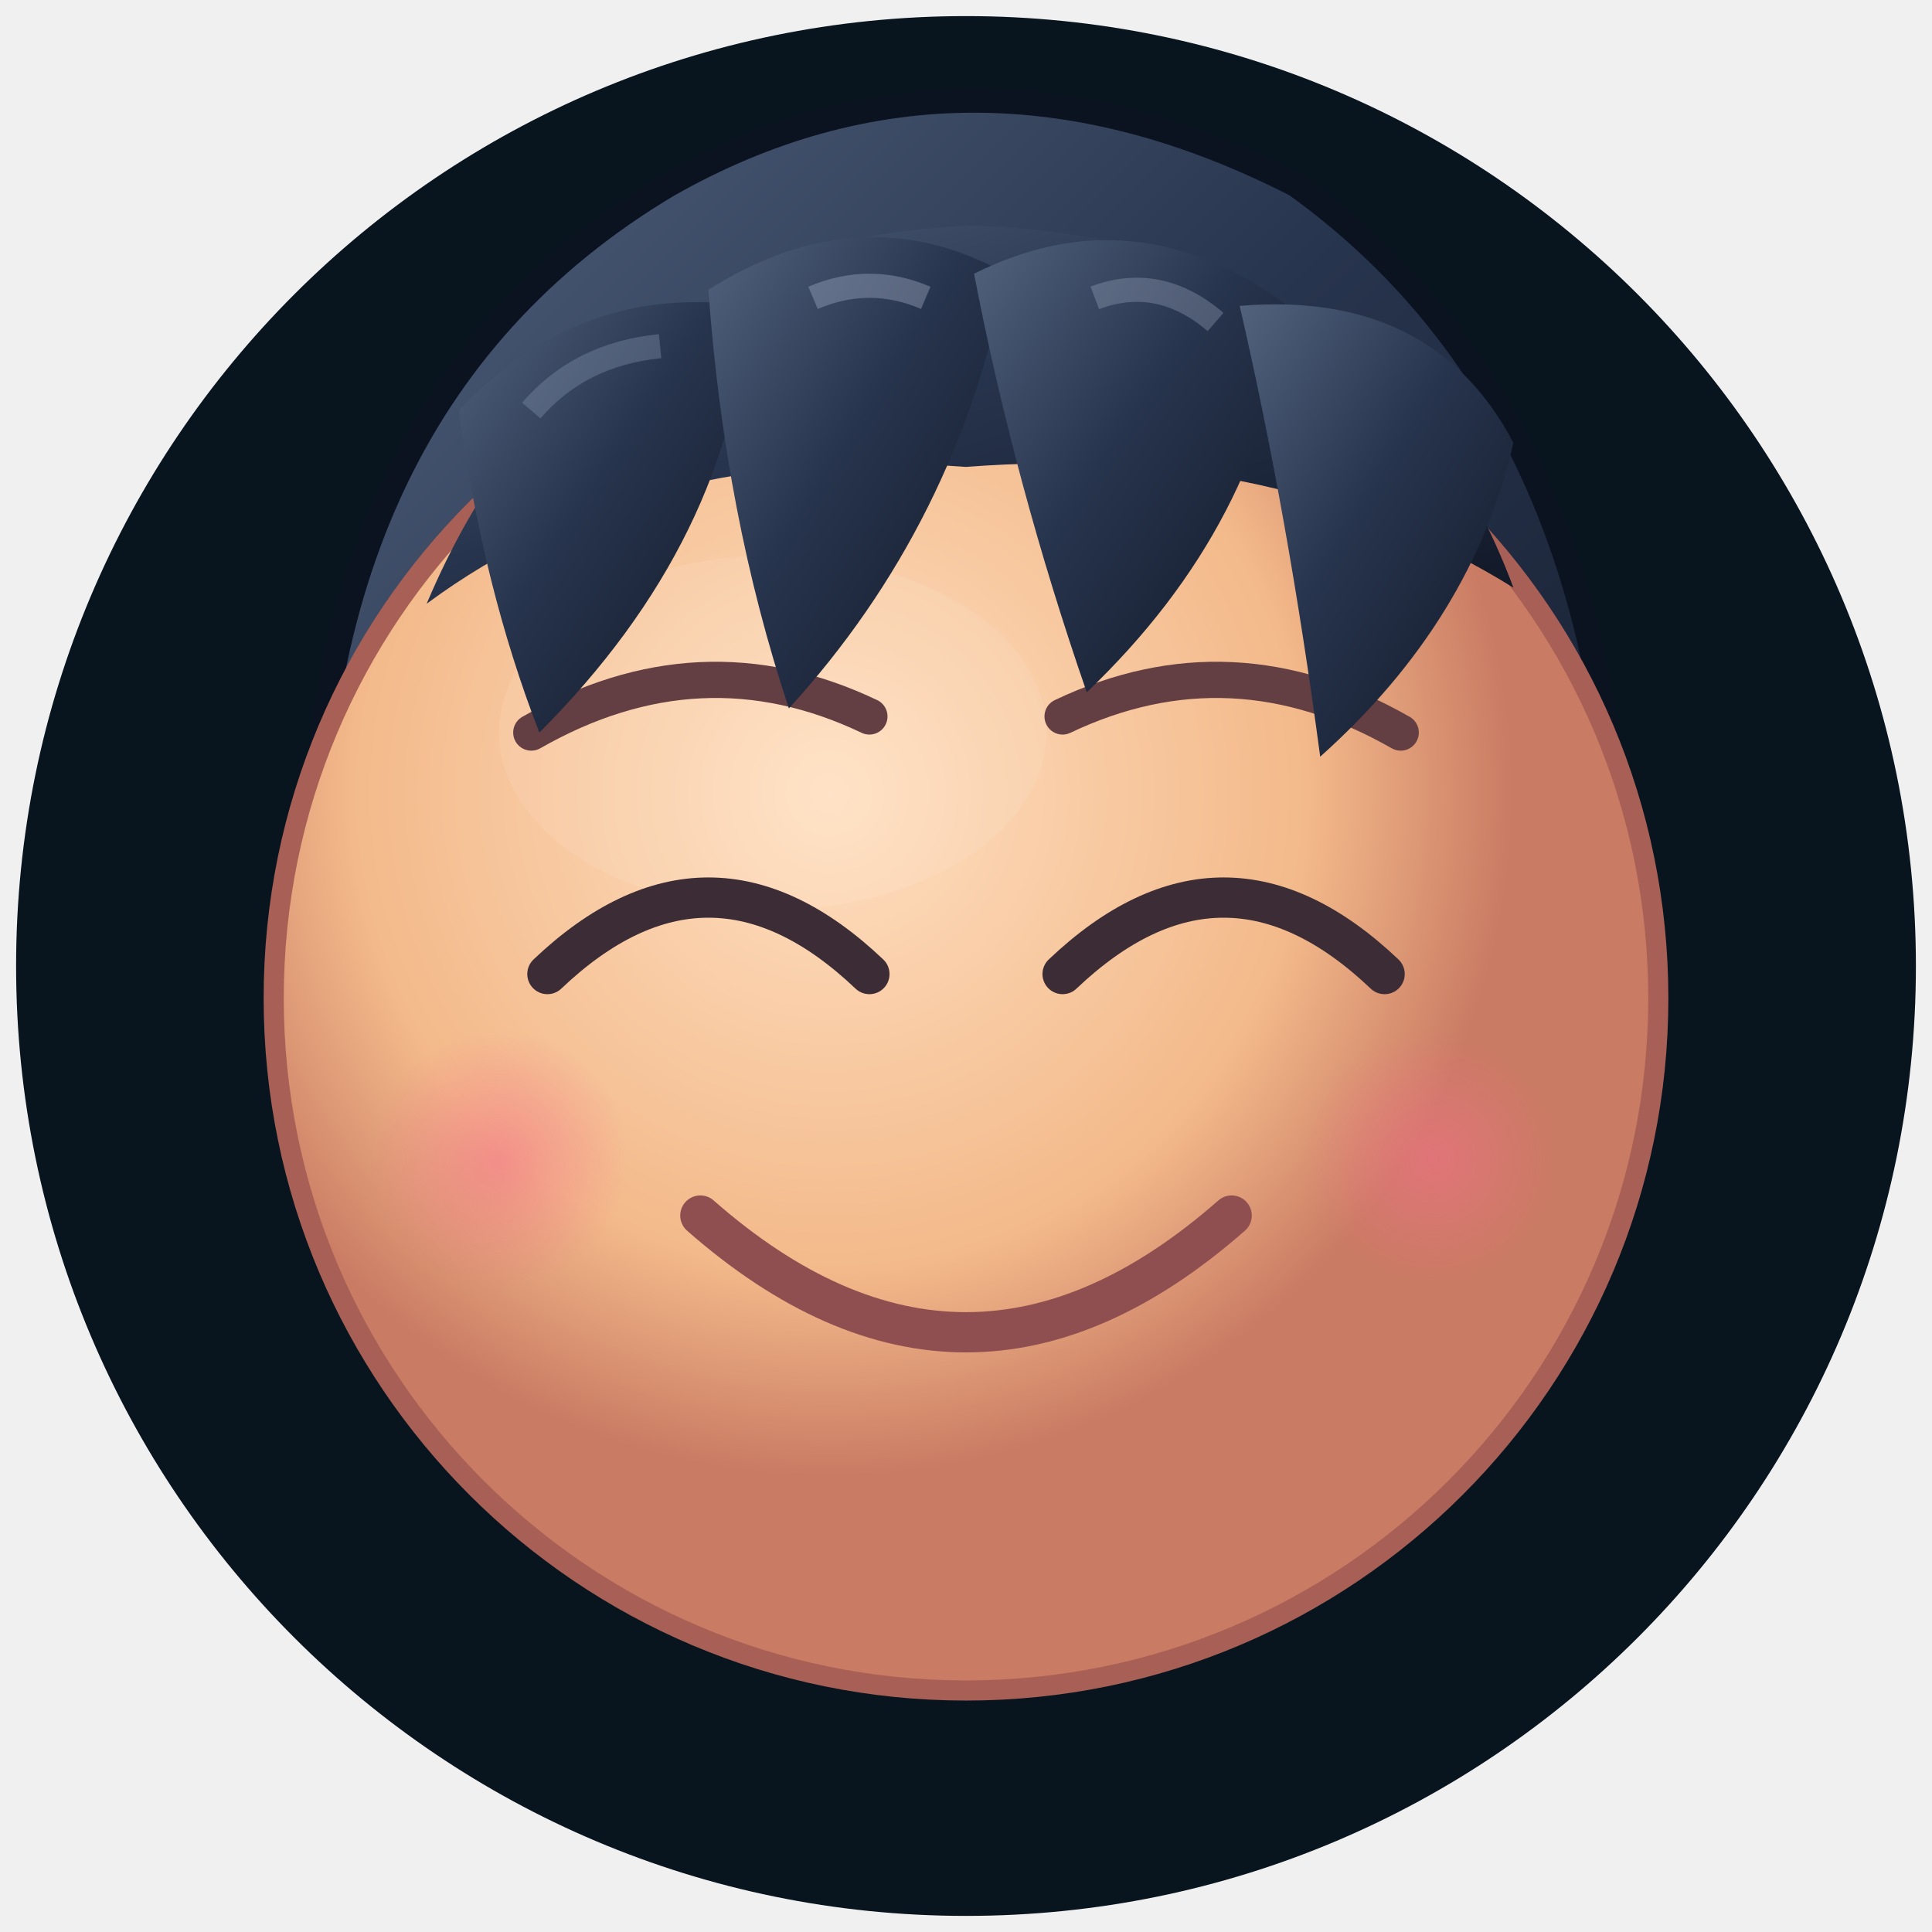
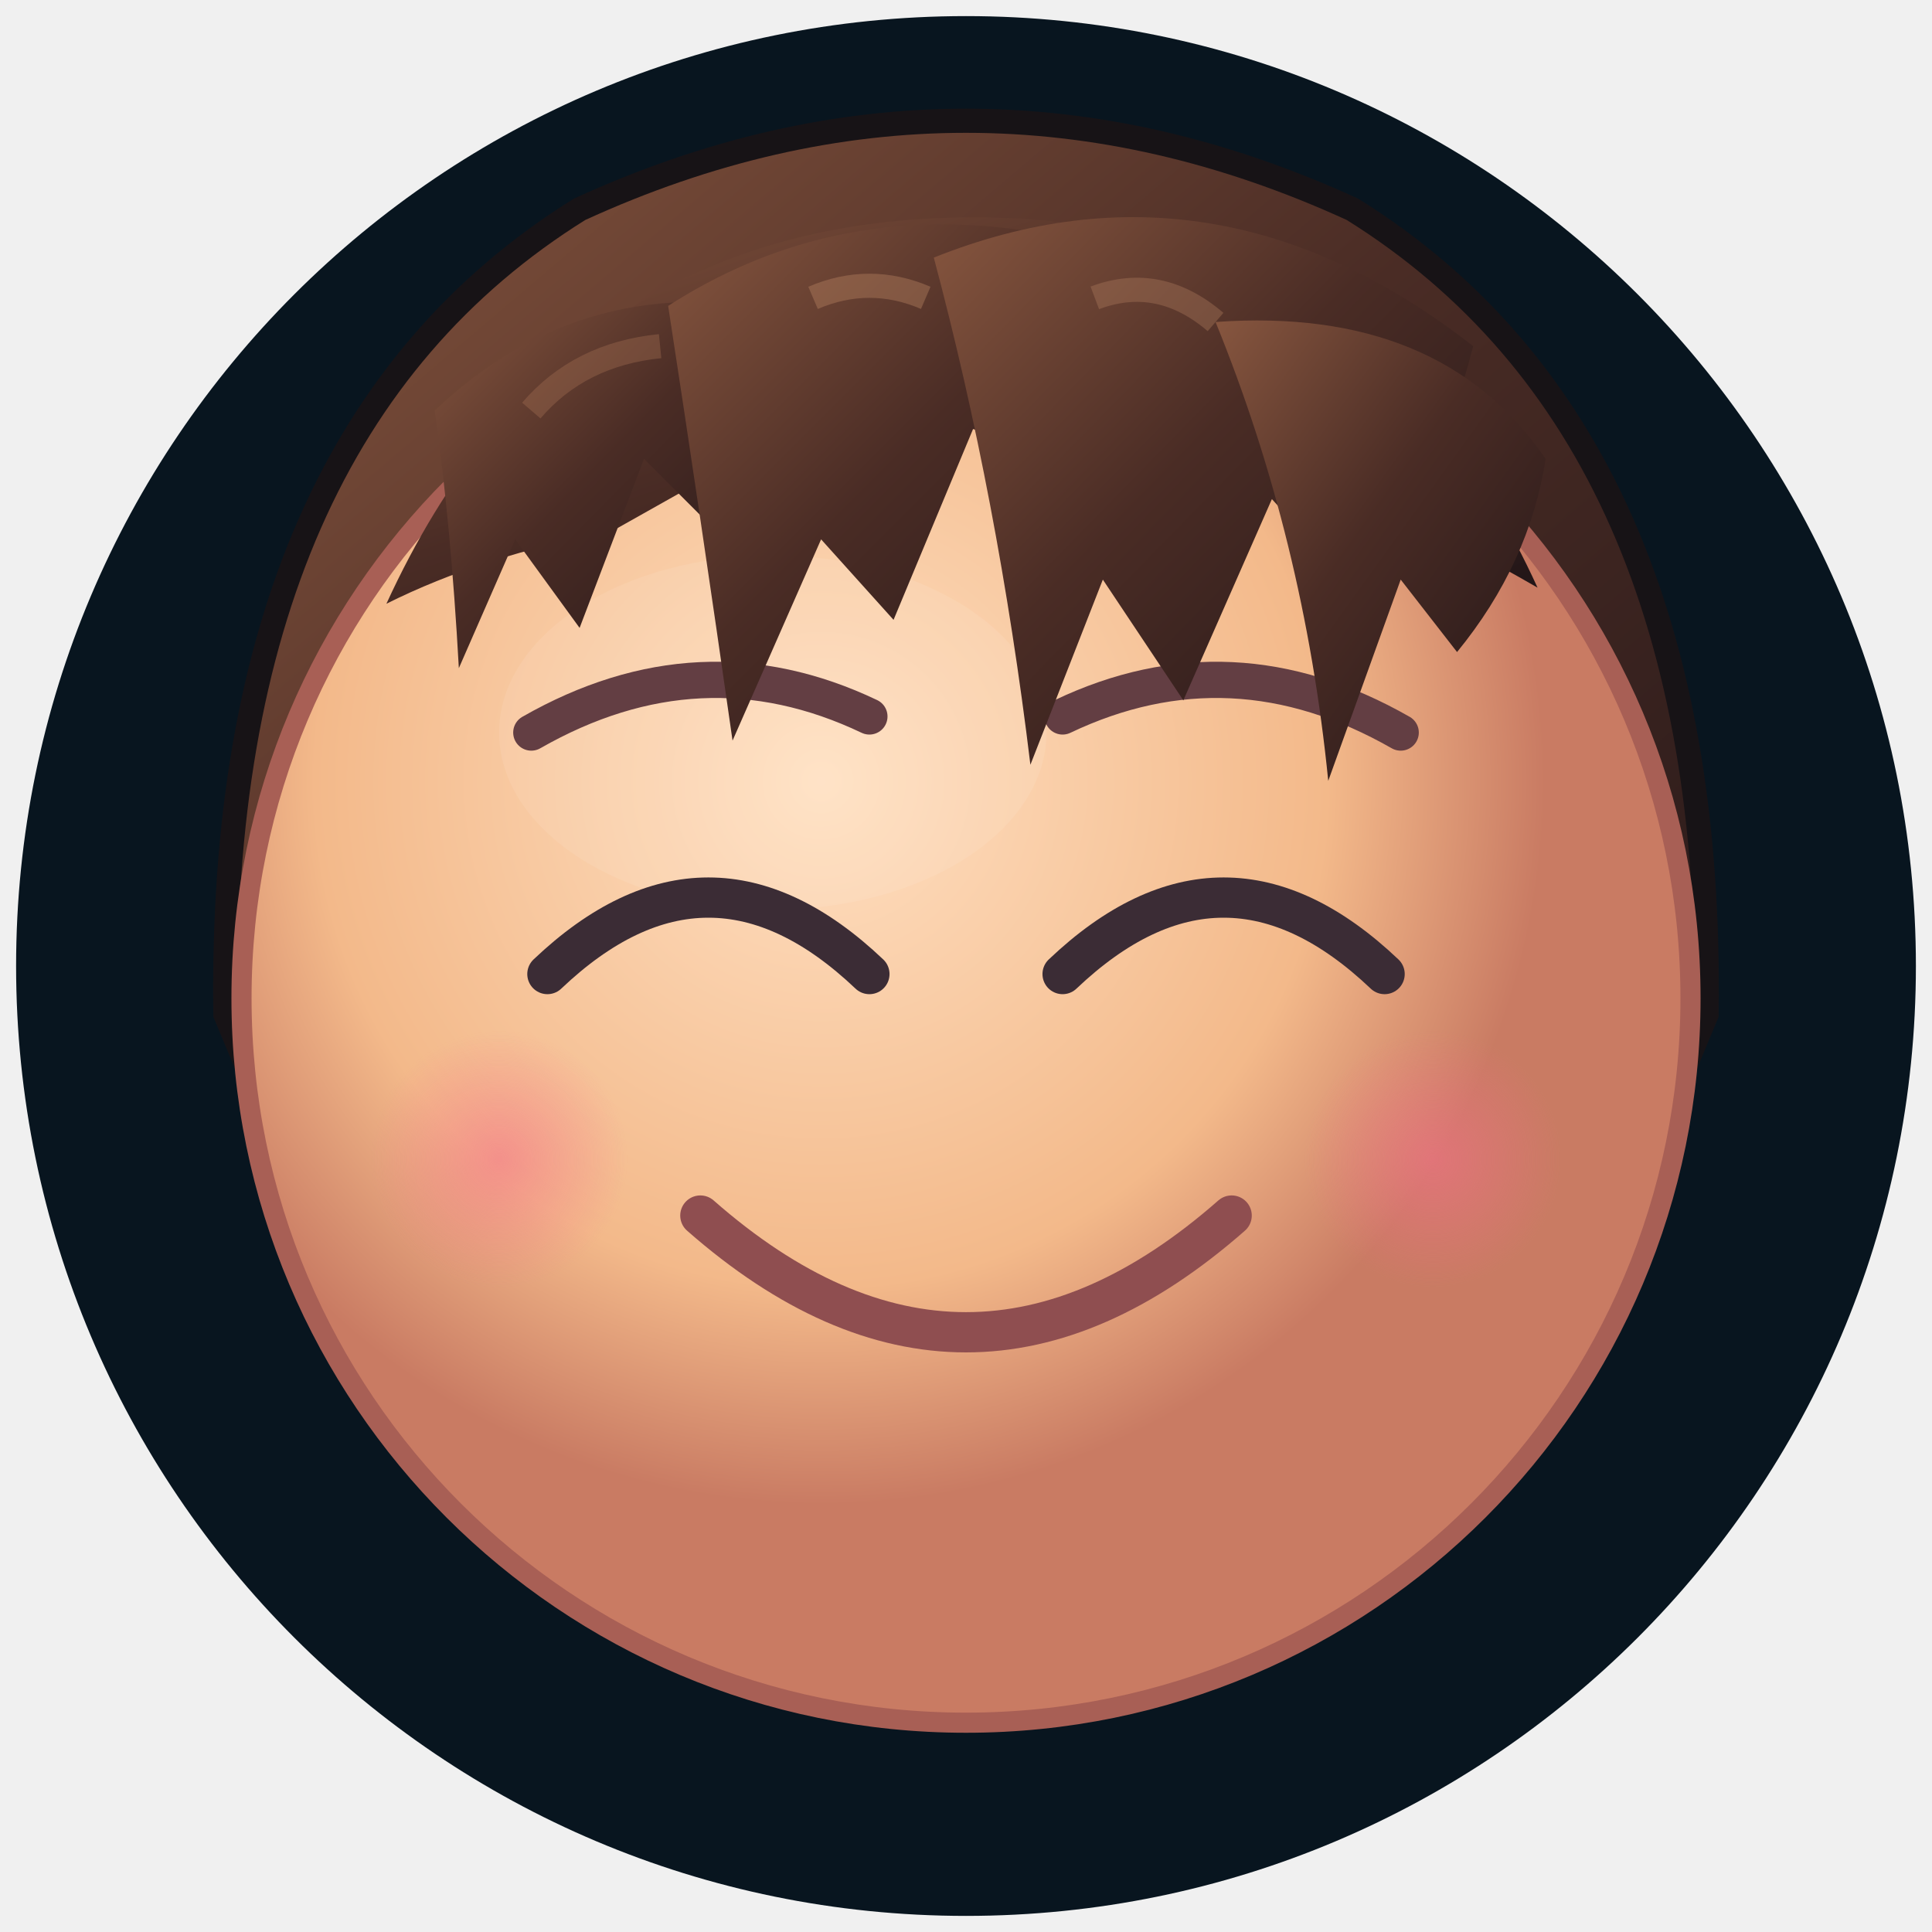
<svg xmlns="http://www.w3.org/2000/svg" viewBox="0 0 240 240" width="240" height="240">
  <defs>
    <clipPath id="round">
      <circle cx="120" cy="120" r="118" />
    </clipPath>
    <radialGradient id="face" cx="40%" cy="35%">
      <stop stop-color="#FFE0C2" />
      <stop offset=".7" stop-color="#F3B98A" />
      <stop offset="1" stop-color="#C97B63" />
    </radialGradient>
    <linearGradient id="hair" x1="0" y1="0" x2="1" y2="1">
-       <stop stop-color="#52627D" />
-       <stop offset=".45" stop-color="#27344D" />
-       <stop offset="1" stop-color="#111827" />
+       <stop stop-color="#87563F" />
+       <stop offset=".45" stop-color="#4A2C25" />
+       <stop offset="1" stop-color="#211517" />
    </linearGradient>
    <radialGradient id="cheek">
      <stop stop-color="#F46F8A" stop-opacity=".55" />
      <stop offset="1" stop-color="#F46F8A" stop-opacity="0" />
    </radialGradient>
  </defs>
  <g clip-path="url(#round)">
    <rect width="240" height="240" fill="#08151F" />
    <g>
      <animateTransform attributeName="transform" type="translate" values="0,0;0,1;0,0;0,-4;0,-2;0,0" keyTimes="0;.16;.23;.37;.52;1" dur="2.9s" repeatCount="indefinite" />
      <animateTransform attributeName="transform" type="scale" values="1,1;1.012,.988;1,1;.985,1.025;1,1" keyTimes="0;.16;.23;.38;1" dur="2.9s" additive="sum" repeatCount="indefinite" />
-       <path d="M39 119 Q36 51 83 23 Q120 2 161 23 Q204 54 201 124 L184 174 Q177 72 120 67 Q62 72 56 174Z" fill="url(#hair)" stroke="#0B1220" stroke-width="3" />
-       <circle cx="120" cy="124" r="86" fill="url(#face)" stroke="#A85F55" stroke-width="2.5" />
+       <path d="M28 126 Q27 54 72 26 Q120 4 168 26 Q213 54 212 126 L192 174 Q181 78 120 69 Q60 76 48 174Z" fill="url(#hair)" stroke="#171316" stroke-width="3" />
+       <circle cx="120" cy="124" r="90" fill="url(#face)" stroke="#A85F55" stroke-width="2.5" />
      <ellipse cx="96" cy="91" rx="34" ry="22" fill="#fff" opacity=".08" />
      <path d="M68 121 Q88 102 108 121M132 121 Q152 102 172 121" fill="none" stroke="#3B2C35" stroke-width="5" stroke-linecap="round" />
      <path d="M66 91 Q87 79 108 89M132 89 Q153 79 174 91" fill="none" stroke="#633E43" stroke-width="4.5" stroke-linecap="round" />
      <path d="M87 151 Q120 180 153 151" fill="none" stroke="#8F4E50" stroke-width="5" stroke-linecap="round">
        <animate attributeName="d" values="M87 151 Q120 180 153 151;M83 149 Q120 185 157 149;M87 151 Q120 180 153 151" dur="2.9s" repeatCount="indefinite" />
      </path>
      <circle cx="62" cy="144" r="16" fill="url(#cheek)">
        <animate attributeName="r" values="15;19;15" dur="2.9s" repeatCount="indefinite" />
      </circle>
      <circle cx="178" cy="144" r="16" fill="url(#cheek)">
        <animate attributeName="r" values="15;19;15" dur="2.9s" begin=".12s" repeatCount="indefinite" />
      </circle>
-       <path d="M53 75 Q72 30 121 28 Q172 30 188 73 Q159 55 120 58 Q80 55 53 75Z" fill="url(#hair)" />
+       <path d="M48 75 Q70 27 121 27 Q170 27 191 73 Q153 51 132 57 L120 53 L107 62 L92 57 L76 66 Q60 69 48 75Z" fill="url(#hair)" />
      <g>
        <animateTransform attributeName="transform" type="rotate" values="-1 67 48;2 67 48;-.8 67 48;-1 67 48" dur="5.8s" repeatCount="indefinite" />
-         <path d="M57 51 Q72 35 93 38 Q91 67 67 91 Q60 73 57 51Z" fill="url(#hair)" />
-         <path d="M66 51 Q72 44 82 43" fill="none" stroke="#8392AE" stroke-width="3" opacity=".38" />
+         <path d="M54 51 Q73 33 99 39 Q95 53 87 64 L80 57 L72 78 L64 67 L57 83 Q56 65 54 51Z" fill="url(#hair)" />
+         <path d="M66 51 Q72 44 82 43" fill="none" stroke="#A46F52" stroke-width="3" opacity=".38" />
      </g>
      <g>
        <animateTransform attributeName="transform" type="rotate" values="0 104 34;2.4 104 34;-1.2 104 34;0 104 34" dur="6.1s" begin="-.35s" repeatCount="indefinite" />
-         <path d="M88 36 Q107 24 125 34 Q119 65 98 88 Q90 64 88 36Z" fill="url(#hair)" />
-         <path d="M101 37 Q108 34 115 37" fill="none" stroke="#9AA7BE" stroke-width="3" opacity=".42" />
+         <path d="M83 38 Q111 20 147 34 Q141 50 130 63 L121 53 L111 77 L102 67 L91 92 Q87 64 83 38Z" fill="url(#hair)" />
+         <path d="M101 37 Q108 34 115 37" fill="none" stroke="#B48060" stroke-width="3" opacity=".42" />
      </g>
      <g>
        <animateTransform attributeName="transform" type="rotate" values=".5 139 35;2.8 139 35;-1 139 35;.5 139 35" dur="6.35s" begin="-.7s" repeatCount="indefinite" />
-         <path d="M121 34 Q141 24 160 38 Q157 65 135 86 Q126 60 121 34Z" fill="url(#hair)" />
-         <path d="M136 37 Q144 34 151 40" fill="none" stroke="#9AA7BE" stroke-width="3" opacity=".35" />
+         <path d="M116 32 Q151 18 183 43 Q179 59 168 73 L158 62 L147 87 L137 72 L128 95 Q124 62 116 32Z" fill="url(#hair)" />
+         <path d="M136 37 Q144 34 151 40" fill="none" stroke="#B48060" stroke-width="3" opacity=".35" />
      </g>
      <g>
        <animateTransform attributeName="transform" type="rotate" values="1 174 47;3 174 47;-.4 174 47;1 174 47" dur="6.55s" begin="-1s" repeatCount="indefinite" />
-         <path d="M154 38 Q178 36 188 55 Q183 77 164 94 Q160 64 154 38Z" fill="url(#hair)" />
+         <path d="M151 40 Q179 38 192 57 Q190 70 181 81 L174 72 L165 97 Q162 67 151 40Z" fill="url(#hair)" />
      </g>
      <g fill="#FFE39B" opacity="0">
        <circle cx="198" cy="73" r="3">
          <animate attributeName="opacity" values="0;0;.8;0" dur="2.9s" repeatCount="indefinite" />
          <animate attributeName="cy" values="78;78;65;58" dur="2.9s" repeatCount="indefinite" />
        </circle>
        <circle cx="43" cy="83" r="2">
          <animate attributeName="opacity" values="0;.65;0;0" dur="2.9s" begin=".5s" repeatCount="indefinite" />
        </circle>
      </g>
    </g>
  </g>
</svg>
